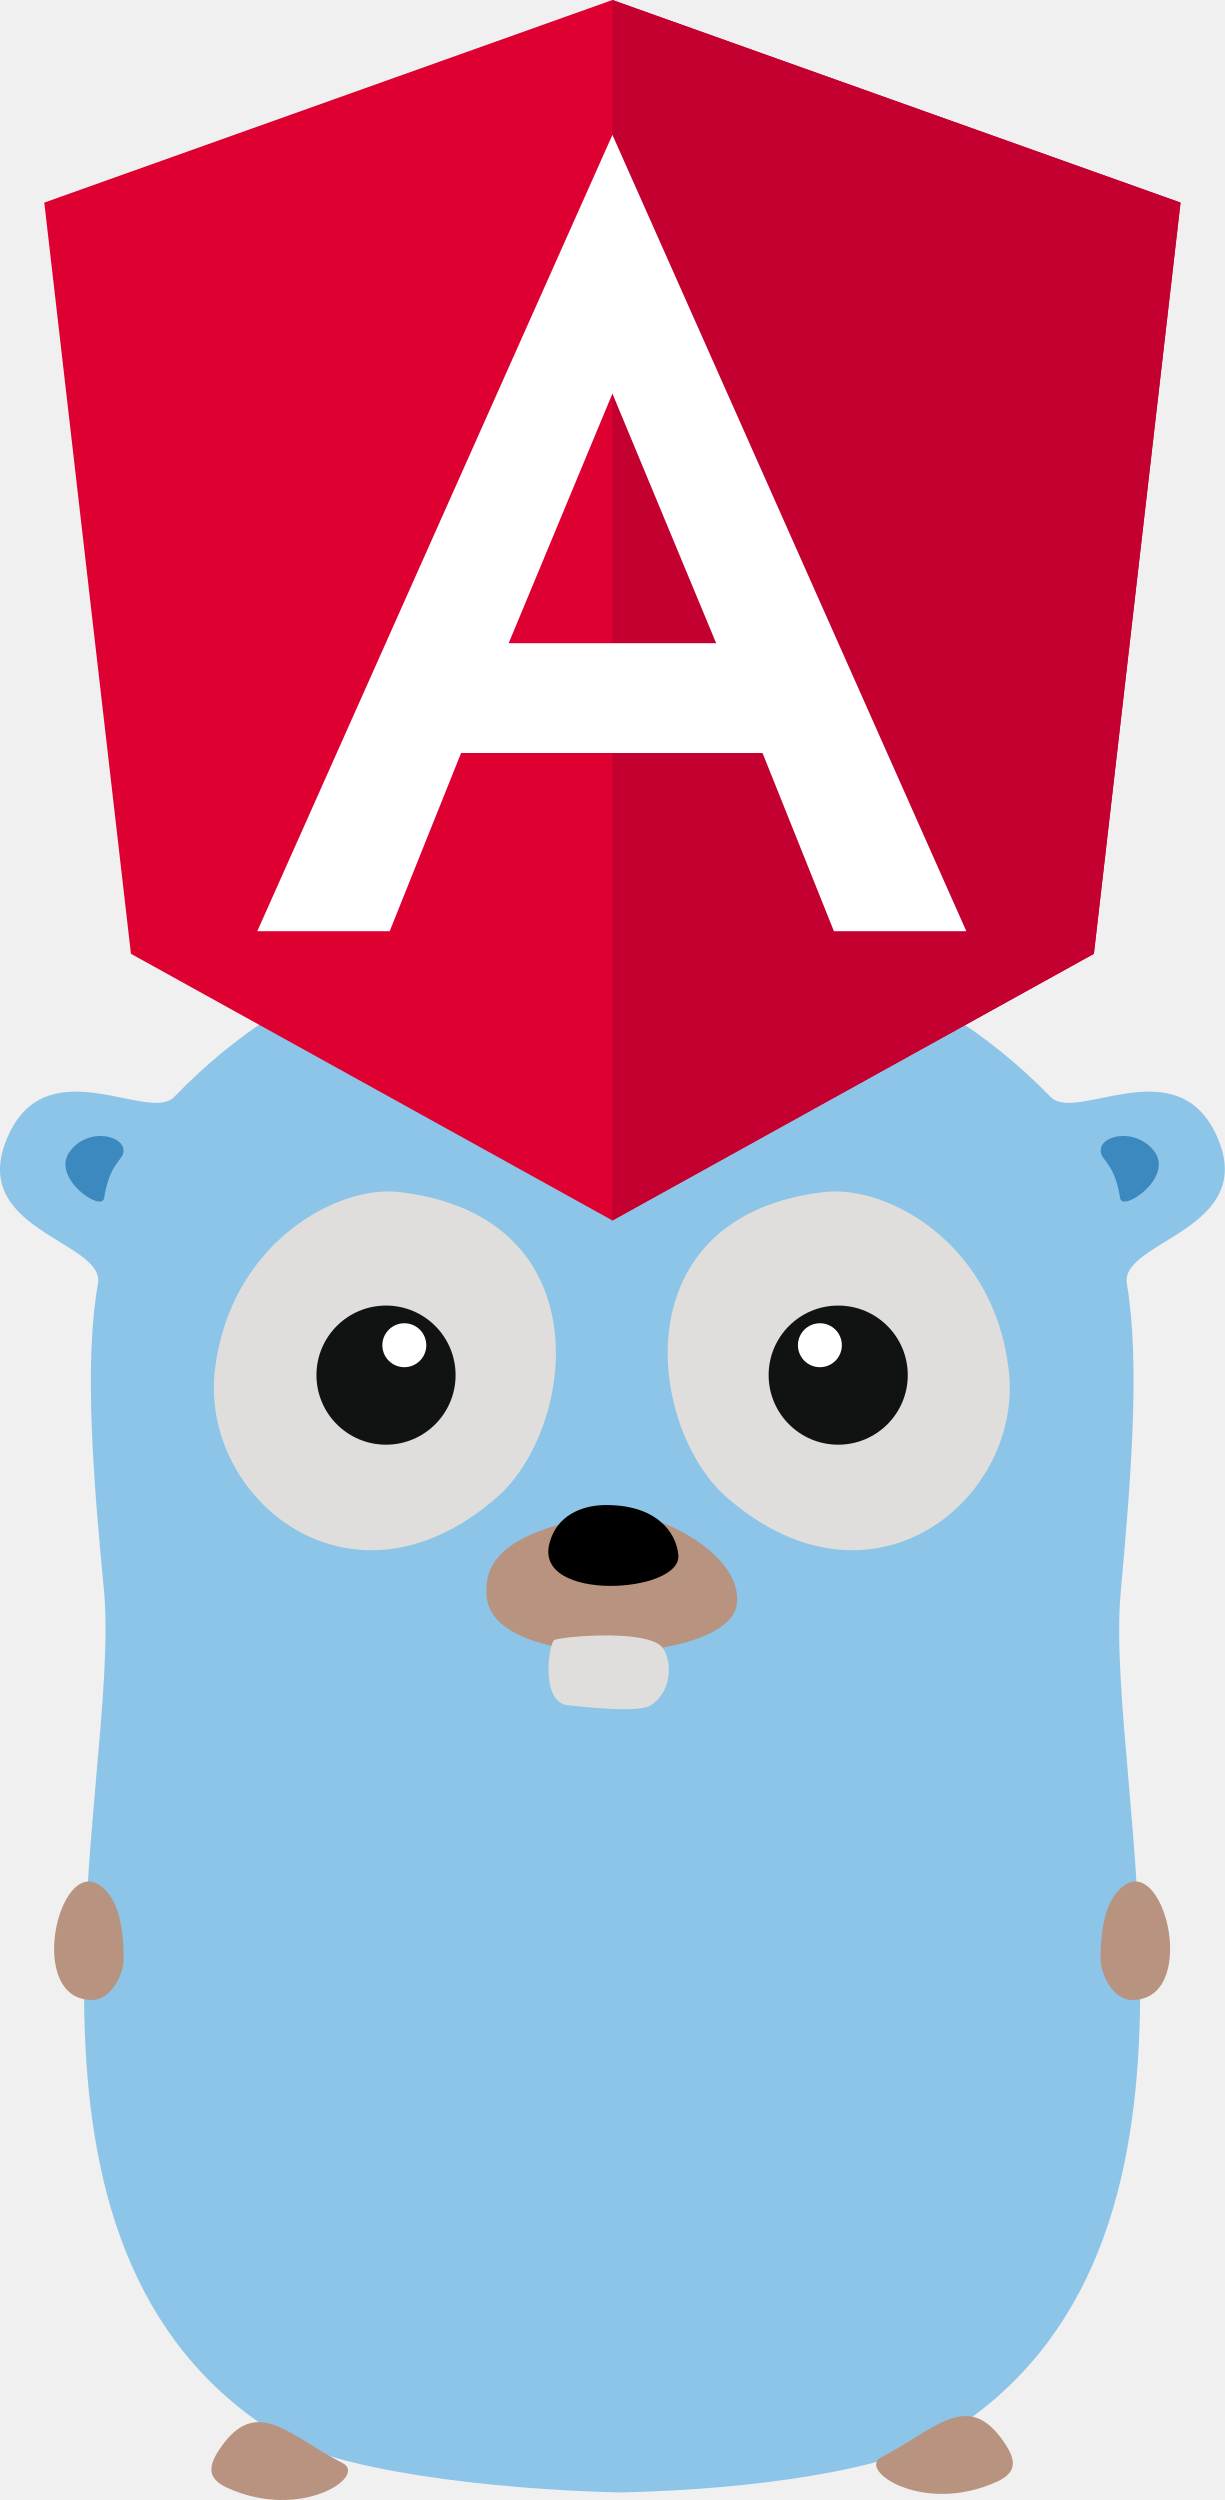
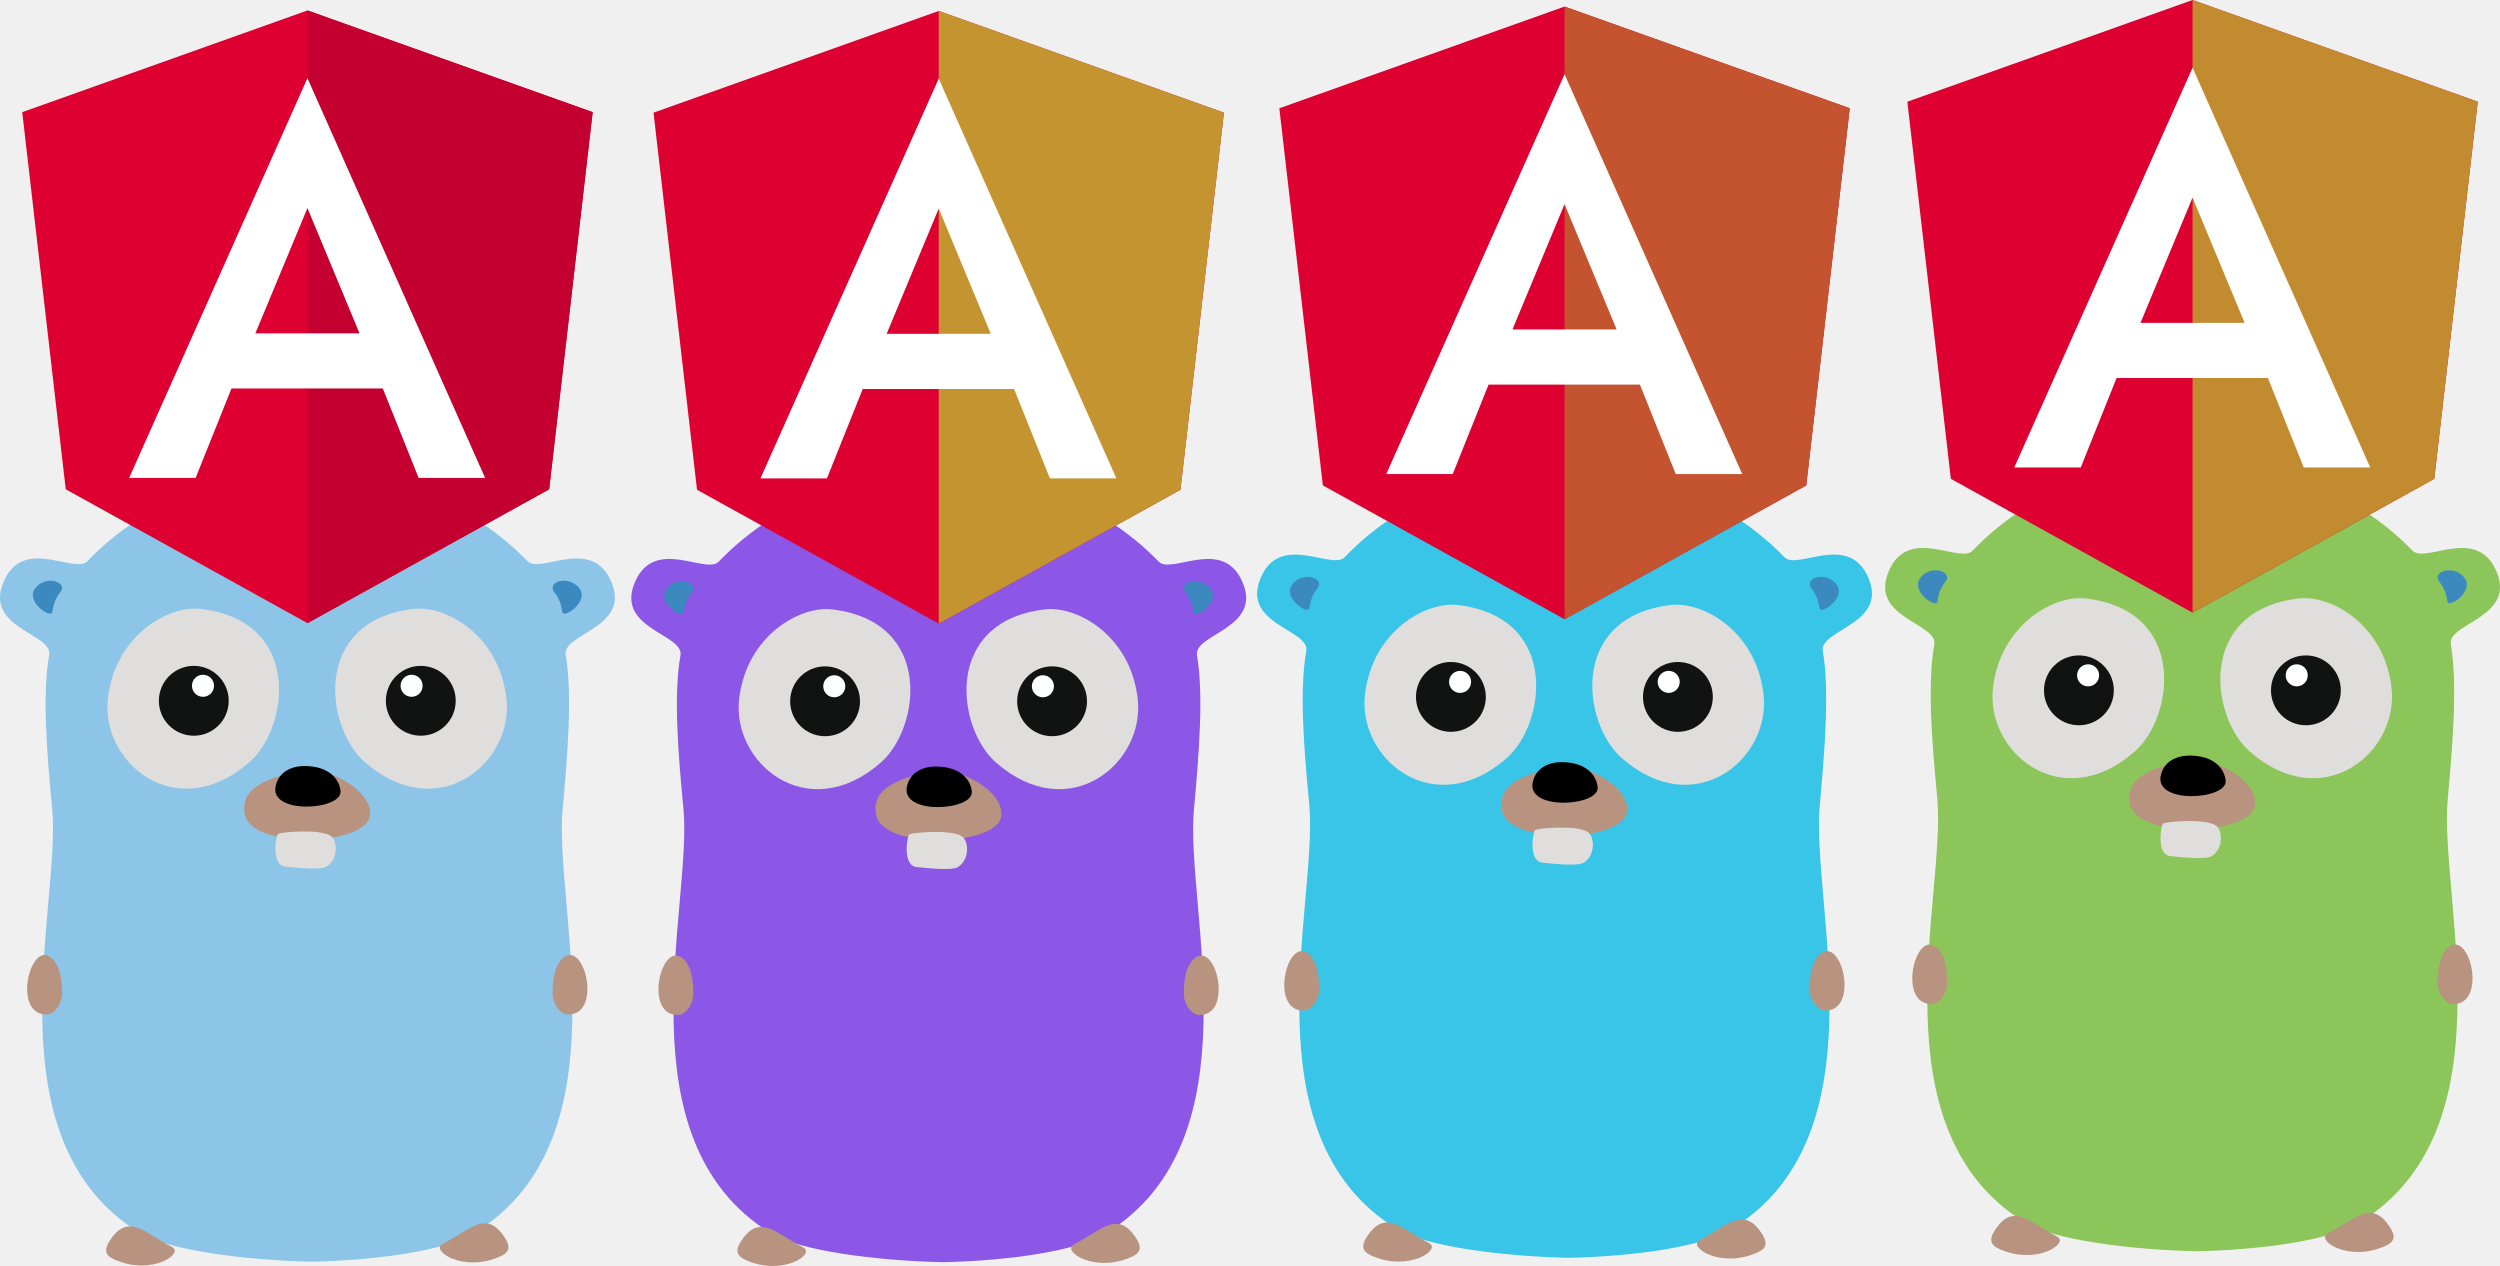
- <svg xmlns="http://www.w3.org/2000/svg" width="53.106mm" height="108.395mm" viewBox="0 0 53.106 108.395" version="1.1" id="svg847">
+ <svg xmlns="http://www.w3.org/2000/svg" width="215.919mm" height="109.34mm" viewBox="0 0 215.919 109.34" version="1.1" id="svg847">
  <defs id="defs841" />
-   <g id="layer1" transform="translate(1.228751,-0.7559565)">
+   <g id="layer1" transform="translate(1.228751,0.1469904)">
    <g id="g1005" transform="matrix(0.2645833,0,0,0.2645833,-3.382887,38.07437)">
      <path fill="#8cc5e7" d="m 207.3,44.6 c -6.7,-13.7 -22.9,-1.6 -27,-5.9 -21,-21.6 -46.4,-27 -66.3,-28 0,0 -9,0 -11,0 -20,0.5 -45.4,6.3 -66.3,28 -4.1,4.3 -20.4,-7.8 -27,5.9 -7.7,16 15.7,17.6 14.5,24.7 -2.3,12.8 -0.8,31.8 1,50.5 2.8,31.7 -20.9,107.6 28.4,138.1 9.3,5.8 34.4,9 56.2,9.5 v 0 c 0,0 0.1,0 0.1,0 0,0 0.1,0 0.1,0 v 0 c 21.8,-0.5 43.9,-3.7 53.2,-9.5 49.4,-30.5 25.7,-106.4 28.6,-138.1 1.7,-18.7 3.2,-37.7 1,-50.5 -1.2,-7.1 22.2,-8.8 14.5,-24.7 z" id="path967" />
      <g id="g975">
        <path fill="#e0dedc" d="m 143.2,54.3 c -33.4,3.9 -28.9,38.7 -16,50 24,21 49,0 46.2,-21.2 -2.5,-20.4 -19.8,-30 -30.2,-28.8 z" id="path969" />
        <circle fill="#111212" cx="145.5" cy="84.3" r="11.4" id="circle971" />
        <circle fill="#ffffff" cx="142.5" cy="79.4" r="3.6" id="circle973" />
      </g>
      <g id="g983">
        <path fill="#b8937f" d="m 108.5,107 c -16,2.4 -21.7,7 -20.5,14.2 2,11.8 39.7,10.5 40.9,0.6 1,-8.5 -14.1,-15.7 -20.4,-14.8 z" id="path977" />
        <path d="m 98.2,111.8 c -2.7,9.8 21.7,8.3 21.1,2 -0.3,-3.7 -3.6,-8.4 -12.3,-8.2 -3.4,0.1 -7.6,1.6 -8.8,6.2 z" id="path979" />
        <path fill="#e0dedc" d="m 99,127.7 c -0.9,0.4 -2.4,10.2 2.2,10.7 3.1,0.3 11.6,1.3 13.6,0 3.9,-2.5 3.5,-8.5 1.3,-10 C 112.4,126 100,127.2 99,127.7 Z" id="path981" />
      </g>
      <g id="g991">
        <path fill="#e0dedc" d="m 73.6,54.3 c 33.4,3.9 28.9,38.7 16,50 -24,21 -49,0 -46.2,-21.2 2.6,-20.4 19.9,-30 30.2,-28.8 z" id="path985" />
        <circle fill="#111212" cx="71.4" cy="84.3" r="11.4" id="circle987" />
        <circle fill="#ffffff" cx="74.4" cy="79.4" r="3.6" id="circle989" />
      </g>
      <path fill="#b8937f" d="m 193.6,186.7 c 11,0.1 5.6,-23.5 -1.2,-18.8 -3.3,2.3 -3.9,7.6 -3.9,12.1 0,2.5 2,6.6 5.1,6.7 z" id="path993" />
      <path fill="#b8937f" d="m 23.3,186.7 c -11,0.1 -5.6,-23.5 1.2,-18.8 3.3,2.3 3.9,7.6 3.9,12.1 0,2.5 -2,6.6 -5.1,6.7 z" id="path995" />
      <path fill="#b8937f" d="m 172.7,259.2 c -6,-8.9 -11.4,-2 -20.1,2.4 -4.1,2.1 6.8,9.6 19,4 3.2,-1.5 3.1,-3.5 1.1,-6.4 z" id="path997" />
      <path fill="#b8937f" d="m 44.2,260.2 c 6,-8.9 11.4,-2 20.1,2.4 4.1,2.1 -6.8,9.6 -19,4 -3.2,-1.5 -3.1,-3.5 -1.1,-6.4 z" id="path999" />
      <path fill="#3c89bf" d="m 188.6,47 c -0.6,2.1 2.1,1.8 3.1,8.3 0.4,2.4 9,-3.5 5.5,-7.8 -2.9,-3.6 -8.1,-2.6 -8.6,-0.5 z" id="path1001" />
      <path fill="#3c89bf" d="m 28.3,47 c 0.6,2.1 -2.1,1.8 -3.1,8.3 -0.4,2.4 -9,-3.5 -5.5,-7.8 2.8,-3.6 8,-2.6 8.6,-0.5 z" id="path1003" />
    </g>
    <g id="g1042" transform="matrix(0.2645833,0,0,0.2645833,-7.748511,-7.181543)">
-       <polygon class="st0" points="218.1,63.2 125,30 31.9,63.2 46.1,186.3 125,230 203.9,186.3 " id="polygon1036" />
-       <polygon class="st1" points="125,30 125,52.2 125,52.1 125,153.4 125,230 203.9,186.3 218.1,63.2 " id="polygon1038" />
+       <polygon class="st0" points="31.9,63.2 46.1,186.3 125,230 203.9,186.3 218.1,63.2 125,30 " id="polygon1036" />
+       <polygon class="st1" points="125,52.1 125,153.4 125,230 203.9,186.3 218.1,63.2 125,30 125,52.2 " id="polygon1038" />
      <path class="st2" d="M 125,52.1 66.8,182.6 v 0 h 21.7 v 0 l 11.7,-29.2 h 49.4 l 11.7,29.2 v 0 H 183 v 0 z m 17,83.3 h -34 l 17,-40.9 z" id="path1040" />
+     </g>
+     <g id="g1005-9" transform="matrix(0.2645833,0,0,0.2645833,51.13985,38.11636)">
+       <path fill="#8cc5e7" d="m 207.3,44.6 c -6.7,-13.7 -22.9,-1.6 -27,-5.9 -21,-21.6 -46.4,-27 -66.3,-28 0,0 -9,0 -11,0 -20,0.5 -45.4,6.3 -66.3,28 -4.1,4.3 -20.4,-7.8 -27,5.9 -7.7,16 15.7,17.6 14.5,24.7 -2.3,12.8 -0.8,31.8 1,50.5 2.8,31.7 -20.9,107.6 28.4,138.1 9.3,5.8 34.4,9 56.2,9.5 v 0 c 0,0 0.1,0 0.1,0 0,0 0.1,0 0.1,0 v 0 c 21.8,-0.5 43.9,-3.7 53.2,-9.5 49.4,-30.5 25.7,-106.4 28.6,-138.1 1.7,-18.7 3.2,-37.7 1,-50.5 -1.2,-7.1 22.2,-8.8 14.5,-24.7 z" id="path967-2" style="fill:#8c57e7;fill-opacity:1" />
+       <g id="g975-3">
+         <path fill="#e0dedc" d="m 143.2,54.3 c -33.4,3.9 -28.9,38.7 -16,50 24,21 49,0 46.2,-21.2 -2.5,-20.4 -19.8,-30 -30.2,-28.8 z" id="path969-7" />
+         <circle fill="#111212" cx="145.5" cy="84.3" r="11.4" id="circle971-0" />
+         <circle fill="#ffffff" cx="142.5" cy="79.4" r="3.6" id="circle973-0" />
+       </g>
+       <g id="g983-2">
+         <path fill="#b8937f" d="m 108.5,107 c -16,2.4 -21.7,7 -20.5,14.2 2,11.8 39.7,10.5 40.9,0.6 1,-8.5 -14.1,-15.7 -20.4,-14.8 z" id="path977-0" />
+         <path d="m 98.2,111.8 c -2.7,9.8 21.7,8.3 21.1,2 -0.3,-3.7 -3.6,-8.4 -12.3,-8.2 -3.4,0.1 -7.6,1.6 -8.8,6.2 z" id="path979-8" />
+         <path fill="#e0dedc" d="m 99,127.7 c -0.9,0.4 -2.4,10.2 2.2,10.7 3.1,0.3 11.6,1.3 13.6,0 3.9,-2.5 3.5,-8.5 1.3,-10 C 112.4,126 100,127.2 99,127.7 Z" id="path981-5" />
+       </g>
+       <g id="g991-2">
+         <path fill="#e0dedc" d="m 73.6,54.3 c 33.4,3.9 28.9,38.7 16,50 -24,21 -49,0 -46.2,-21.2 2.6,-20.4 19.9,-30 30.2,-28.8 z" id="path985-5" />
+         <circle fill="#111212" cx="71.4" cy="84.3" r="11.4" id="circle987-8" />
+         <circle fill="#ffffff" cx="74.4" cy="79.4" r="3.6" id="circle989-6" />
+       </g>
+       <path fill="#b8937f" d="m 193.6,186.7 c 11,0.1 5.6,-23.5 -1.2,-18.8 -3.3,2.3 -3.9,7.6 -3.9,12.1 0,2.5 2,6.6 5.1,6.7 z" id="path993-7" />
+       <path fill="#b8937f" d="m 23.3,186.7 c -11,0.1 -5.6,-23.5 1.2,-18.8 3.3,2.3 3.9,7.6 3.9,12.1 0,2.5 -2,6.6 -5.1,6.7 z" id="path995-8" />
+       <path fill="#b8937f" d="m 172.7,259.2 c -6,-8.9 -11.4,-2 -20.1,2.4 -4.1,2.1 6.8,9.6 19,4 3.2,-1.5 3.1,-3.5 1.1,-6.4 z" id="path997-6" />
+       <path fill="#b8937f" d="m 44.2,260.2 c 6,-8.9 11.4,-2 20.1,2.4 4.1,2.1 -6.8,9.6 -19,4 -3.2,-1.5 -3.1,-3.5 -1.1,-6.4 z" id="path999-1" />
+       <path fill="#3c89bf" d="m 188.6,47 c -0.6,2.1 2.1,1.8 3.1,8.3 0.4,2.4 9,-3.5 5.5,-7.8 -2.9,-3.6 -8.1,-2.6 -8.6,-0.5 z" id="path1001-9" />
+       <path fill="#3c89bf" d="m 28.3,47 c 0.6,2.1 -2.1,1.8 -3.1,8.3 -0.4,2.4 -9,-3.5 -5.5,-7.8 2.8,-3.6 8,-2.6 8.6,-0.5 z" id="path1003-5" />
+     </g>
+     <g id="g1042-9" transform="matrix(0.2645833,0,0,0.2645833,46.77423,-7.13955)">
+       <polygon class="st0" points="125,30 31.9,63.2 46.1,186.3 125,230 203.9,186.3 218.1,63.2 " id="polygon1036-3" />
+       <polygon class="st1" points="125,30 125,52.2 125,52.1 125,153.4 125,230 203.9,186.3 218.1,63.2 " id="polygon1038-5" style="fill:#c3942f;fill-opacity:1" />
+       <path class="st2" d="M 125,52.1 66.8,182.6 v 0 h 21.7 v 0 l 11.7,-29.2 h 49.4 l 11.7,29.2 v 0 H 183 v 0 z m 17,83.3 h -34 l 17,-40.9 z" id="path1040-5" />
+     </g>
+     <g id="g1005-5" transform="matrix(0.2645833,0,0,0.2645833,105.1904,37.73839)">
+       <path fill="#8cc5e7" d="m 207.3,44.6 c -6.7,-13.7 -22.9,-1.6 -27,-5.9 -21,-21.6 -46.4,-27 -66.3,-28 0,0 -9,0 -11,0 -20,0.5 -45.4,6.3 -66.3,28 -4.1,4.3 -20.4,-7.8 -27,5.9 -7.7,16 15.7,17.6 14.5,24.7 -2.3,12.8 -0.8,31.8 1,50.5 2.8,31.7 -20.9,107.6 28.4,138.1 9.3,5.8 34.4,9 56.2,9.5 v 0 c 0,0 0.1,0 0.1,0 0,0 0.1,0 0.1,0 v 0 c 21.8,-0.5 43.9,-3.7 53.2,-9.5 49.4,-30.5 25.7,-106.4 28.6,-138.1 1.7,-18.7 3.2,-37.7 1,-50.5 -1.2,-7.1 22.2,-8.8 14.5,-24.7 z" id="path967-9" style="fill:#39c5e7;fill-opacity:1" />
+       <g id="g975-7">
+         <path fill="#e0dedc" d="m 143.2,54.3 c -33.4,3.9 -28.9,38.7 -16,50 24,21 49,0 46.2,-21.2 -2.5,-20.4 -19.8,-30 -30.2,-28.8 z" id="path969-0" />
+         <circle fill="#111212" cx="145.5" cy="84.3" r="11.4" id="circle971-4" />
+         <circle fill="#ffffff" cx="142.5" cy="79.4" r="3.6" id="circle973-1" />
+       </g>
+       <g id="g983-1">
+         <path fill="#b8937f" d="m 108.5,107 c -16,2.4 -21.7,7 -20.5,14.2 2,11.8 39.7,10.5 40.9,0.6 1,-8.5 -14.1,-15.7 -20.4,-14.8 z" id="path977-3" />
+         <path d="m 98.2,111.8 c -2.7,9.8 21.7,8.3 21.1,2 -0.3,-3.7 -3.6,-8.4 -12.3,-8.2 -3.4,0.1 -7.6,1.6 -8.8,6.2 z" id="path979-82" />
+         <path fill="#e0dedc" d="m 99,127.7 c -0.9,0.4 -2.4,10.2 2.2,10.7 3.1,0.3 11.6,1.3 13.6,0 3.9,-2.5 3.5,-8.5 1.3,-10 C 112.4,126 100,127.2 99,127.7 Z" id="path981-3" />
+       </g>
+       <g id="g991-3">
+         <path fill="#e0dedc" d="m 73.6,54.3 c 33.4,3.9 28.9,38.7 16,50 -24,21 -49,0 -46.2,-21.2 2.6,-20.4 19.9,-30 30.2,-28.8 z" id="path985-4" />
+         <circle fill="#111212" cx="71.4" cy="84.3" r="11.4" id="circle987-1" />
+         <circle fill="#ffffff" cx="74.4" cy="79.4" r="3.6" id="circle989-5" />
+       </g>
+       <path fill="#b8937f" d="m 193.6,186.7 c 11,0.1 5.6,-23.5 -1.2,-18.8 -3.3,2.3 -3.9,7.6 -3.9,12.1 0,2.5 2,6.6 5.1,6.7 z" id="path993-3" />
+       <path fill="#b8937f" d="m 23.3,186.7 c -11,0.1 -5.6,-23.5 1.2,-18.8 3.3,2.3 3.9,7.6 3.9,12.1 0,2.5 -2,6.6 -5.1,6.7 z" id="path995-0" />
+       <path fill="#b8937f" d="m 172.7,259.2 c -6,-8.9 -11.4,-2 -20.1,2.4 -4.1,2.1 6.8,9.6 19,4 3.2,-1.5 3.1,-3.5 1.1,-6.4 z" id="path997-3" />
+       <path fill="#b8937f" d="m 44.2,260.2 c 6,-8.9 11.4,-2 20.1,2.4 4.1,2.1 -6.8,9.6 -19,4 -3.2,-1.5 -3.1,-3.5 -1.1,-6.4 z" id="path999-6" />
+       <path fill="#3c89bf" d="m 188.6,47 c -0.6,2.1 2.1,1.8 3.1,8.3 0.4,2.4 9,-3.5 5.5,-7.8 -2.9,-3.6 -8.1,-2.6 -8.6,-0.5 z" id="path1001-3" />
+       <path fill="#3c89bf" d="m 28.3,47 c 0.6,2.1 -2.1,1.8 -3.1,8.3 -0.4,2.4 -9,-3.5 -5.5,-7.8 2.8,-3.6 8,-2.6 8.6,-0.5 z" id="path1003-55" />
+     </g>
+     <g id="g1042-8" transform="matrix(0.2645833,0,0,0.2645833,100.8248,-7.517526)">
+       <polygon class="st0" points="125,30 31.9,63.2 46.1,186.3 125,230 203.9,186.3 218.1,63.2 " id="polygon1036-9" />
+       <polygon class="st1" points="125,30 125,52.2 125,52.1 125,153.4 125,230 203.9,186.3 218.1,63.2 " id="polygon1038-8" style="fill:#c3542f;fill-opacity:1" />
+       <path class="st2" d="M 125,52.1 66.8,182.6 v 0 h 21.7 v 0 l 11.7,-29.2 h 49.4 l 11.7,29.2 v 0 H 183 v 0 z m 17,83.3 h -34 l 17,-40.9 z" id="path1040-8" />
+     </g>
+     <g id="g1005-91" transform="matrix(0.2645833,0,0,0.2645833,159.43,37.17142)">
+       <path fill="#8cc5e7" d="m 207.3,44.6 c -6.7,-13.7 -22.9,-1.6 -27,-5.9 -21,-21.6 -46.4,-27 -66.3,-28 0,0 -9,0 -11,0 -20,0.5 -45.4,6.3 -66.3,28 -4.1,4.3 -20.4,-7.8 -27,5.9 -7.7,16 15.7,17.6 14.5,24.7 -2.3,12.8 -0.8,31.8 1,50.5 2.8,31.7 -20.9,107.6 28.4,138.1 9.3,5.8 34.4,9 56.2,9.5 v 0 c 0,0 0.1,0 0.1,0 0,0 0.1,0 0.1,0 v 0 c 21.8,-0.5 43.9,-3.7 53.2,-9.5 49.4,-30.5 25.7,-106.4 28.6,-138.1 1.7,-18.7 3.2,-37.7 1,-50.5 -1.2,-7.1 22.2,-8.8 14.5,-24.7 z" id="path967-6" style="fill:#8cc559;fill-opacity:1" />
+       <g id="g975-2">
+         <path fill="#e0dedc" d="m 143.2,54.3 c -33.4,3.9 -28.9,38.7 -16,50 24,21 49,0 46.2,-21.2 -2.5,-20.4 -19.8,-30 -30.2,-28.8 z" id="path969-6" />
+         <circle fill="#111212" cx="145.5" cy="84.3" r="11.4" id="circle971-9" />
+         <circle fill="#ffffff" cx="142.5" cy="79.4" r="3.6" id="circle973-8" />
+       </g>
+       <g id="g983-4">
+         <path fill="#b8937f" d="m 108.5,107 c -16,2.4 -21.7,7 -20.5,14.2 2,11.8 39.7,10.5 40.9,0.6 1,-8.5 -14.1,-15.7 -20.4,-14.8 z" id="path977-7" />
+         <path d="m 98.2,111.8 c -2.7,9.8 21.7,8.3 21.1,2 -0.3,-3.7 -3.6,-8.4 -12.3,-8.2 -3.4,0.1 -7.6,1.6 -8.8,6.2 z" id="path979-7" />
+         <path fill="#e0dedc" d="m 99,127.7 c -0.9,0.4 -2.4,10.2 2.2,10.7 3.1,0.3 11.6,1.3 13.6,0 3.9,-2.5 3.5,-8.5 1.3,-10 C 112.4,126 100,127.2 99,127.7 Z" id="path981-54" />
+       </g>
+       <g id="g991-1">
+         <path fill="#e0dedc" d="m 73.6,54.3 c 33.4,3.9 28.9,38.7 16,50 -24,21 -49,0 -46.2,-21.2 2.6,-20.4 19.9,-30 30.2,-28.8 z" id="path985-8" />
+         <circle fill="#111212" cx="71.4" cy="84.3" r="11.4" id="circle987-7" />
+         <circle fill="#ffffff" cx="74.4" cy="79.4" r="3.6" id="circle989-1" />
+       </g>
+       <path fill="#b8937f" d="m 193.6,186.7 c 11,0.1 5.6,-23.5 -1.2,-18.8 -3.3,2.3 -3.9,7.6 -3.9,12.1 0,2.5 2,6.6 5.1,6.7 z" id="path993-9" />
+       <path fill="#b8937f" d="m 23.3,186.7 c -11,0.1 -5.6,-23.5 1.2,-18.8 3.3,2.3 3.9,7.6 3.9,12.1 0,2.5 -2,6.6 -5.1,6.7 z" id="path995-5" />
+       <path fill="#b8937f" d="m 172.7,259.2 c -6,-8.9 -11.4,-2 -20.1,2.4 -4.1,2.1 6.8,9.6 19,4 3.2,-1.5 3.1,-3.5 1.1,-6.4 z" id="path997-7" />
+       <path fill="#b8937f" d="m 44.2,260.2 c 6,-8.9 11.4,-2 20.1,2.4 4.1,2.1 -6.8,9.6 -19,4 -3.2,-1.5 -3.1,-3.5 -1.1,-6.4 z" id="path999-7" />
+       <path fill="#3c89bf" d="m 188.6,47 c -0.6,2.1 2.1,1.8 3.1,8.3 0.4,2.4 9,-3.5 5.5,-7.8 -2.9,-3.6 -8.1,-2.6 -8.6,-0.5 z" id="path1001-1" />
+       <path fill="#3c89bf" d="m 28.3,47 c 0.6,2.1 -2.1,1.8 -3.1,8.3 -0.4,2.4 -9,-3.5 -5.5,-7.8 2.8,-3.6 8,-2.6 8.6,-0.5 z" id="path1003-8" />
+     </g>
+     <g id="g1042-2" transform="matrix(0.2645833,0,0,0.2645833,155.0644,-8.08449)">
+       <polygon class="st0" points="125,30 31.9,63.2 46.1,186.3 125,230 203.9,186.3 218.1,63.2 " id="polygon1036-6" />
+       <polygon class="st1" points="125,30 125,52.2 125,52.1 125,153.4 125,230 203.9,186.3 218.1,63.2 " id="polygon1038-57" style="fill:#c38b2f;fill-opacity:1" />
+       <path class="st2" d="M 125,52.1 66.8,182.6 v 0 h 21.7 v 0 l 11.7,-29.2 h 49.4 l 11.7,29.2 v 0 H 183 v 0 z m 17,83.3 h -34 l 17,-40.9 z" id="path1040-9" />
    </g>
  </g>
  <style type="text/css" id="style1034">
	.st0{fill:#DD0031;}
	.st1{fill:#C3002F;}
	.st2{fill:#FFFFFF;}
</style>
</svg>
